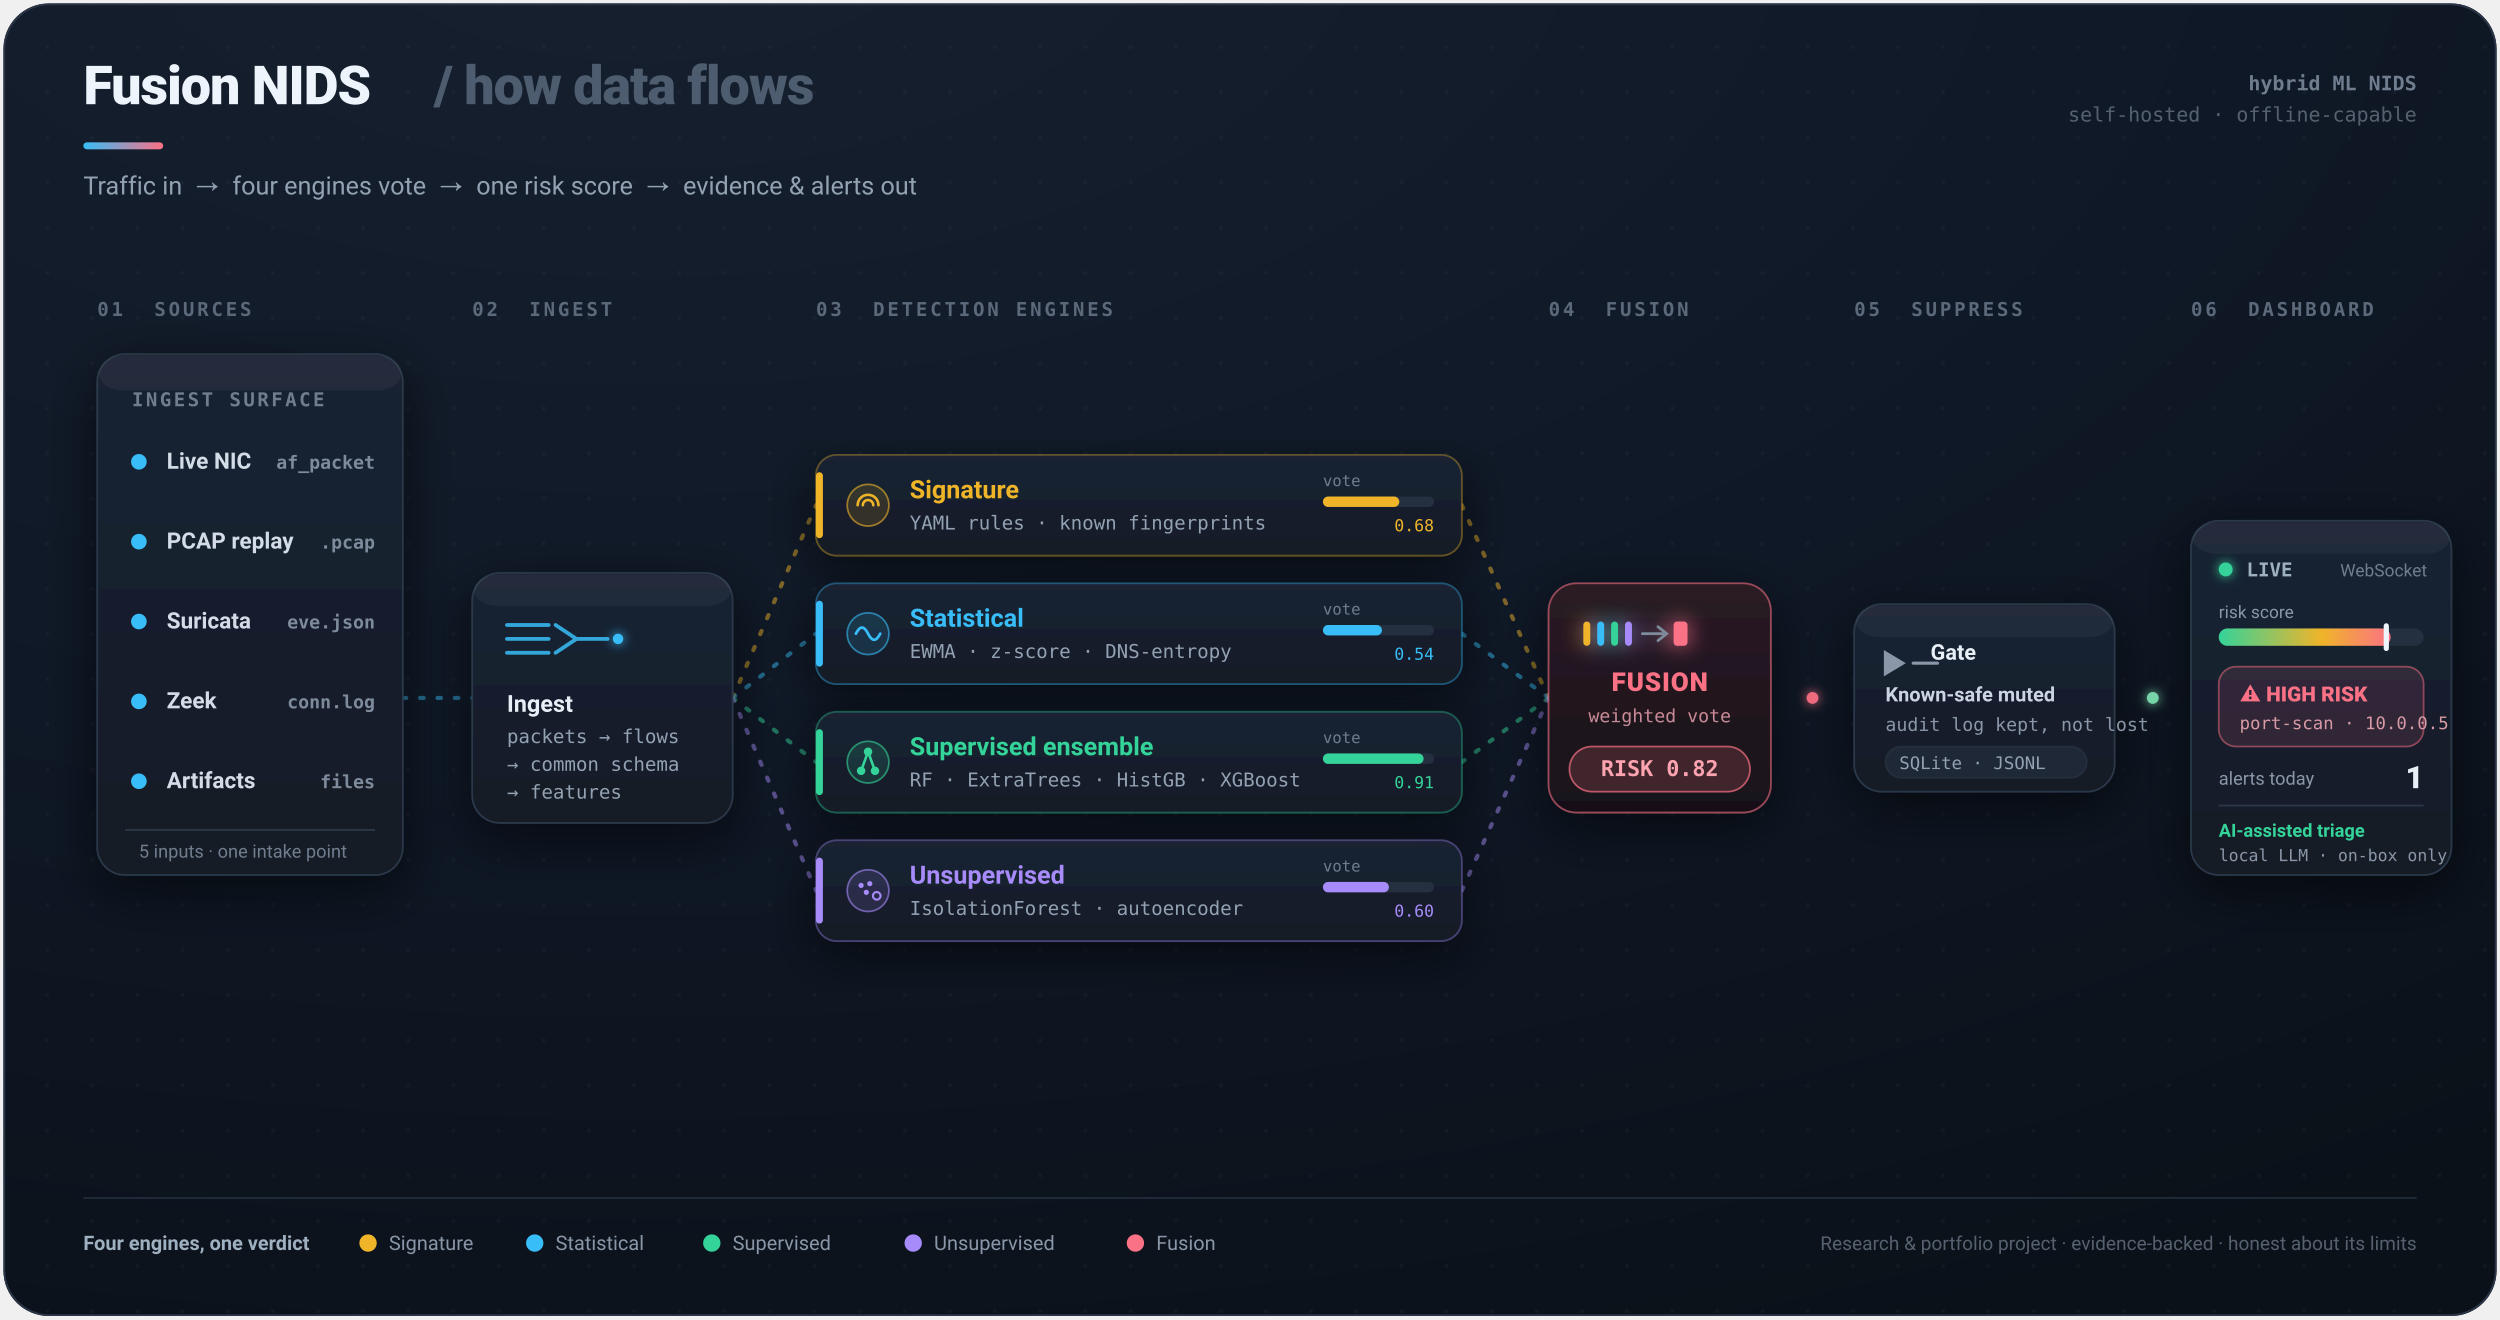
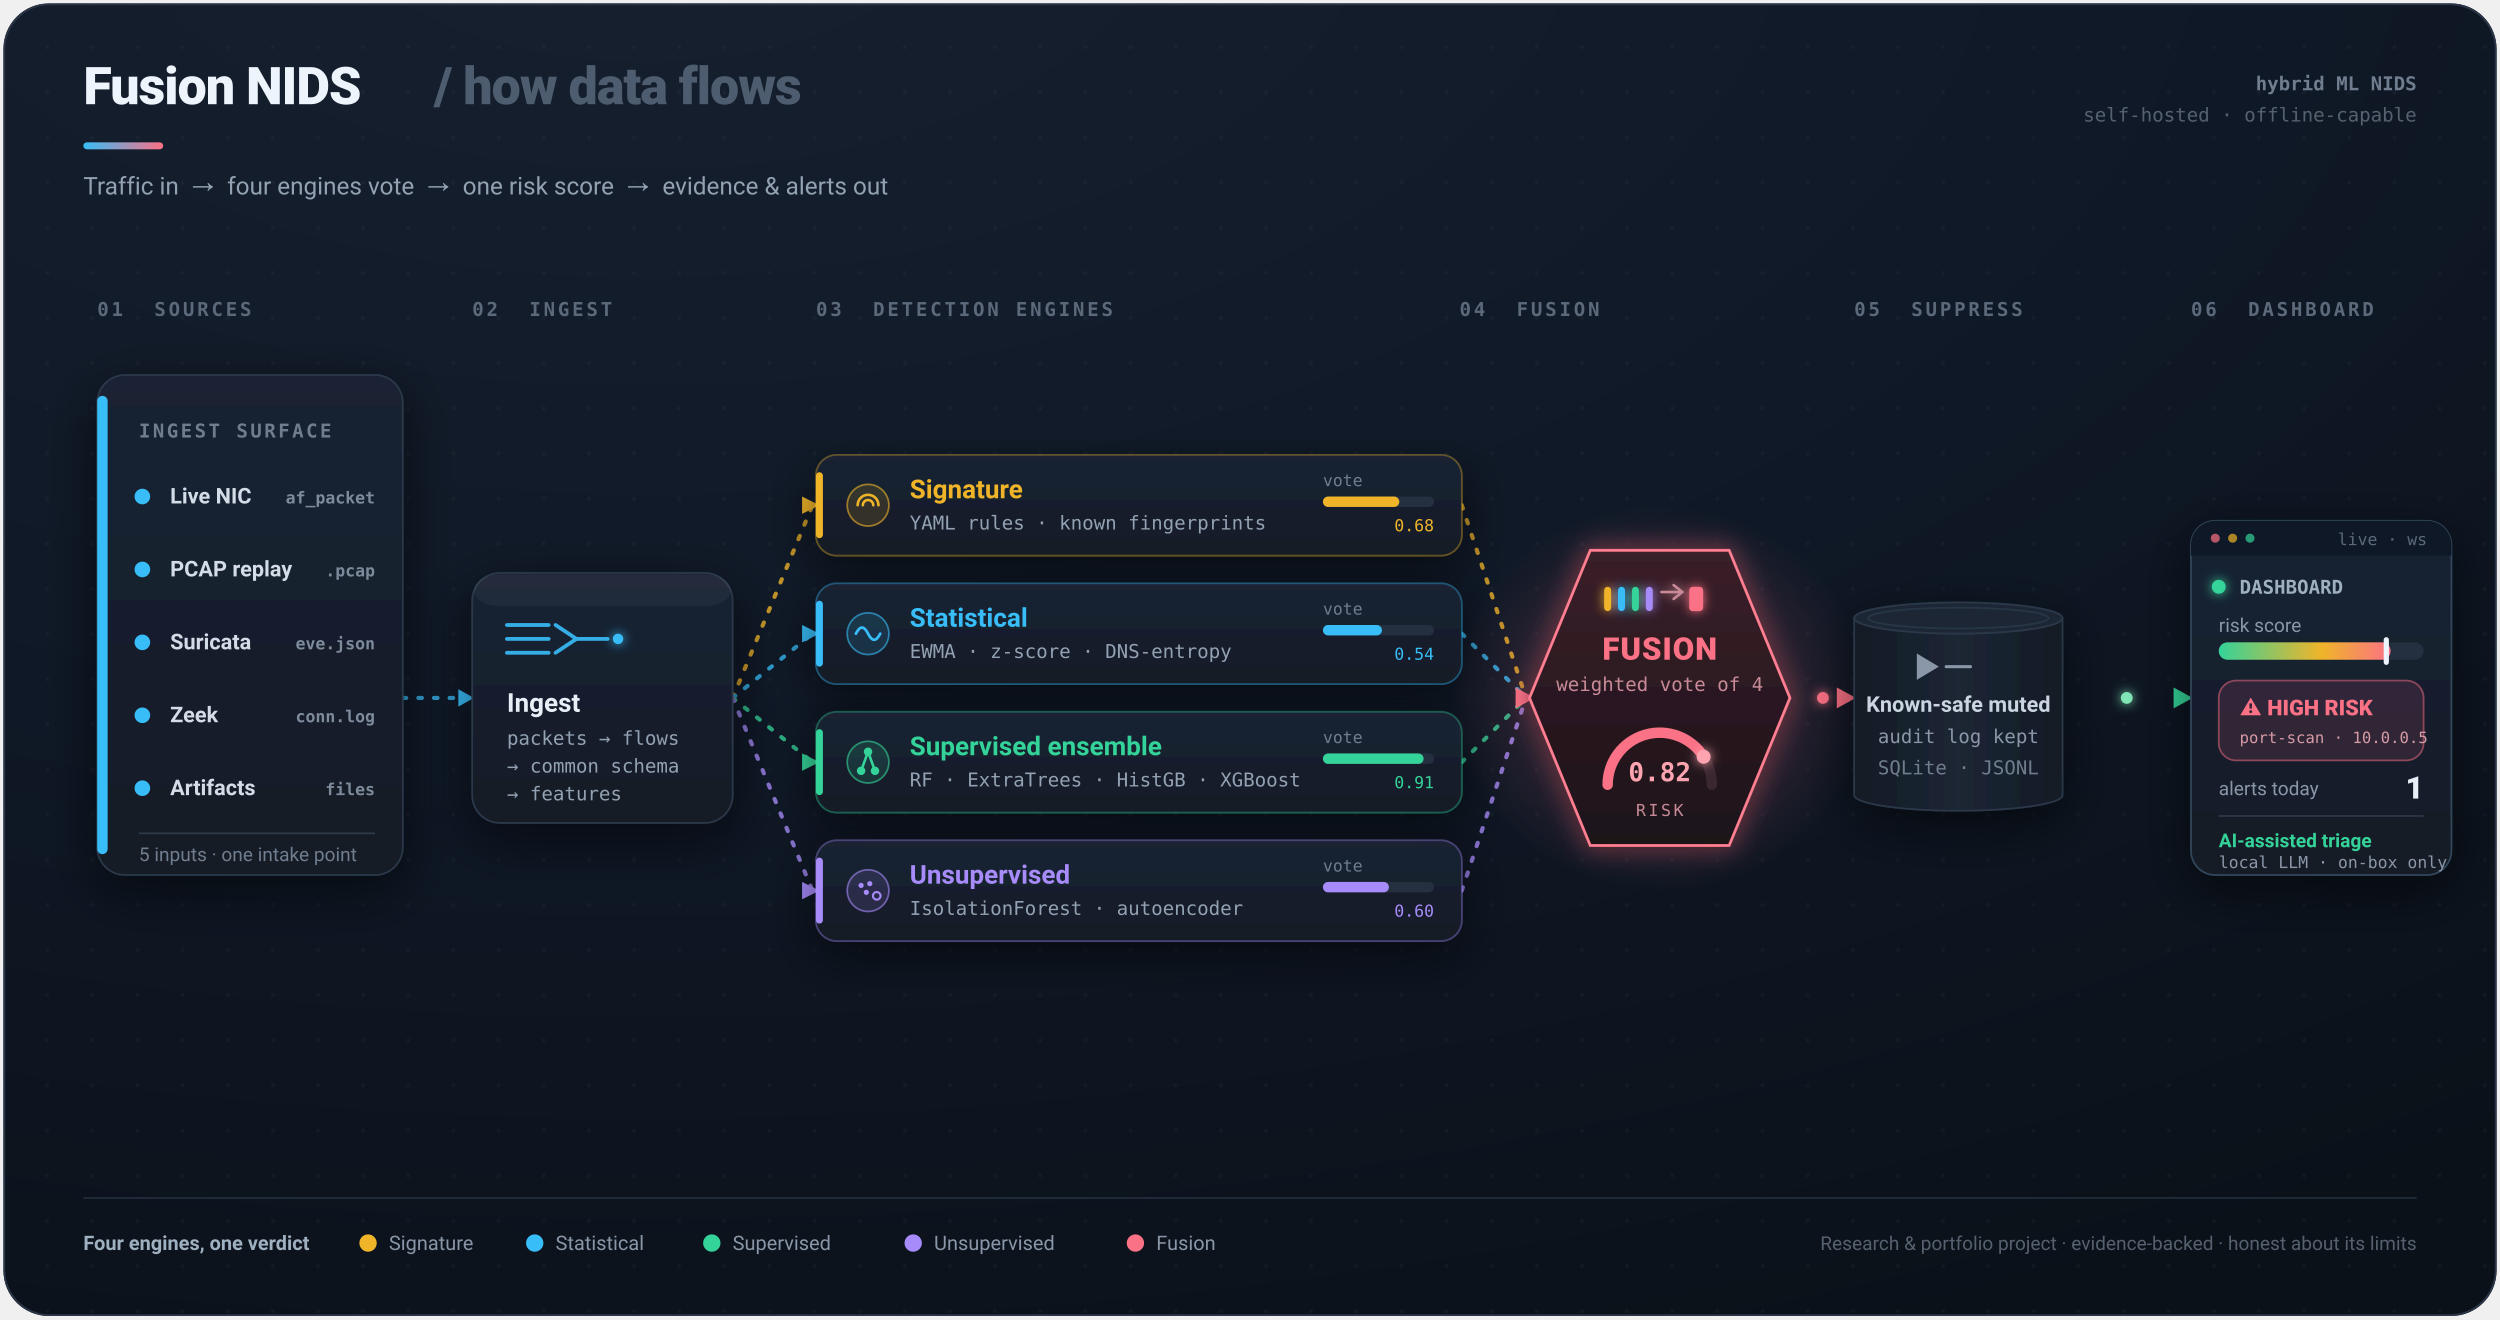
<svg xmlns="http://www.w3.org/2000/svg" viewBox="0 0 1440 760" font-family="ui-sans-serif,system-ui,-apple-system,Segoe UI,Roboto,Helvetica,Arial,sans-serif">
  <defs>
    <radialGradient id="bg" cx="26%" cy="-8%" r="120%">
      <stop offset="0" stop-color="#16202e" />
      <stop offset="0.55" stop-color="#0f1826" />
      <stop offset="1" stop-color="#0b1119" />
    </radialGradient>
    <linearGradient id="surf" x1="0" y1="0" x2="0" y2="1">
      <stop offset="0" stop-color="#1a2434" />
      <stop offset="1" stop-color="#121a26" />
    </linearGradient>
    <linearGradient id="surfFusion" x1="0" y1="0" x2="0" y2="1">
-       <stop offset="0" stop-color="#2a1b24" />
-       <stop offset="1" stop-color="#181119" />
+       <stop offset="0" stop-color="#3a2029" />
+       <stop offset="1" stop-color="#1c1219" />
+     </linearGradient>
+     <linearGradient id="cyl" x1="0" y1="0" x2="1" y2="0">
+       <stop offset="0" stop-color="#131b26" />
+       <stop offset="0.5" stop-color="#1c2634" />
+       <stop offset="1" stop-color="#131b26" />
    </linearGradient>
    <linearGradient id="pipe" x1="0" y1="0" x2="1" y2="0">
      <stop offset="0" stop-color="#fb7185" />
      <stop offset="1" stop-color="#34d399" />
    </linearGradient>
    <linearGradient id="meter" x1="0" y1="0" x2="1" y2="0">
      <stop offset="0" stop-color="#34d399" />
      <stop offset="0.6" stop-color="#f0b429" />
      <stop offset="1" stop-color="#fb7185" />
    </linearGradient>
    <linearGradient id="titleAccent" x1="0" y1="0" x2="1" y2="0">
      <stop offset="0" stop-color="#38bdf8" />
      <stop offset="1" stop-color="#fb7185" />
    </linearGradient>
+     <radialGradient id="halo" cx="50%" cy="50%" r="50%">
+       <stop offset="0" stop-color="#fb7185" stop-opacity="0.30" />
+       <stop offset="1" stop-color="#fb7185" stop-opacity="0" />
+     </radialGradient>
    <pattern id="dots" width="26" height="26" patternUnits="userSpaceOnUse">
      <circle cx="1.2" cy="1.2" r="1.2" fill="#ffffff" opacity="0.028" />
    </pattern>
    <filter id="nodeSh" x="-30%" y="-30%" width="160%" height="180%">
      <feDropShadow dx="0" dy="9" stdDeviation="15" flood-color="#000000" flood-opacity="0.55" />
    </filter>
-     <filter id="glowRose" x="-80%" y="-80%" width="260%" height="260%">
-       <feGaussianBlur stdDeviation="6" result="b" />
+     <filter id="glowRose" x="-120%" y="-120%" width="340%" height="340%">
+       <feGaussianBlur stdDeviation="7" result="b" />
      <feMerge>
        <feMergeNode in="b" />
        <feMergeNode in="SourceGraphic" />
      </feMerge>
    </filter>
-     <filter id="glowSm" x="-120%" y="-120%" width="340%" height="340%">
+     <filter id="glowSm" x="-140%" y="-140%" width="380%" height="380%">
      <feGaussianBlur stdDeviation="3" result="b" />
      <feMerge>
        <feMergeNode in="b" />
        <feMergeNode in="SourceGraphic" />
      </feMerge>
    </filter>
  </defs>
  <rect x="2" y="2" width="1436" height="756" rx="26" fill="url(#bg)" />
  <rect x="2" y="2" width="1436" height="756" rx="26" fill="url(#dots)" />
-   <rect x="2.5" y="2.5" width="1435" height="755" rx="26" fill="none" stroke="#2b3648" stroke-width="1" />
+   <rect x="2.5" y="2.5" width="1435" height="755" rx="26" fill="none" stroke="#2b3648" />
  <rect x="48" y="82" width="46" height="4" rx="2" fill="url(#titleAccent)" />
-   <text x="48" y="60" font-size="31" font-weight="800" fill="#eef4fb" letter-spacing="-0.6">Fusion NIDS</text>
-   <text x="250" y="60" font-size="31" font-weight="800" fill="#4d5c6f" letter-spacing="-0.6">/ how data flows</text>
-   <text x="48" y="112" font-size="14.5" fill="#93a2b3">Traffic in  →  four engines vote  →  one risk score  →  evidence &amp; alerts out</text>
-   <text x="1392" y="52" text-anchor="end" font-size="11.5" font-weight="600" fill="#6f7d8e" font-family="ui-monospace,SFMono-Regular,Consolas,monospace">hybrid ML NIDS</text>
-   <text x="1392" y="70" text-anchor="end" font-size="11.5" fill="#56616f" font-family="ui-monospace,SFMono-Regular,Consolas,monospace">self-hosted · offline-capable</text>
+   <text x="48" y="60" font-size="30" font-weight="800" fill="#eef4fb" letter-spacing="-0.6">Fusion NIDS</text>
+   <text x="250" y="60" font-size="30" font-weight="800" fill="#4d5c6f" letter-spacing="-0.6">/ how data flows</text>
+   <text x="48" y="112" font-size="14" fill="#93a2b3">Traffic in  →  four engines vote  →  one risk score  →  evidence &amp; alerts out</text>
+   <text x="1392" y="52" text-anchor="end" font-size="11" font-weight="600" fill="#6f7d8e" font-family="ui-monospace,SFMono-Regular,Consolas,monospace">hybrid ML NIDS</text>
+   <text x="1392" y="70" text-anchor="end" font-size="11" fill="#56616f" font-family="ui-monospace,SFMono-Regular,Consolas,monospace">self-hosted · offline-capable</text>
  <g font-family="ui-monospace,SFMono-Regular,Consolas,monospace" font-size="11" font-weight="700" letter-spacing="1.6" fill="#5b697a">
    <text x="56" y="182">01  SOURCES</text>
    <text x="272" y="182">02  INGEST</text>
    <text x="470" y="182">03  DETECTION ENGINES</text>
-     <text x="892" y="182">04  FUSION</text>
+     <text x="881" y="182" text-anchor="middle">04  FUSION</text>
    <text x="1068" y="182">05  SUPPRESS</text>
    <text x="1262" y="182">06  DASHBOARD</text>
  </g>
-   <g fill="none" stroke-linecap="round">
-     <path d="M422,402 L470,291" stroke="#f0b429" stroke-width="2.4" opacity="0.5" stroke-dasharray="2 8">
-       <animate attributeName="stroke-dashoffset" values="20;0" dur="0.9s" repeatCount="indefinite" />
-     </path>
-     <path d="M422,402 L470,365" stroke="#38bdf8" stroke-width="2.4" opacity="0.5" stroke-dasharray="2 8">
-       <animate attributeName="stroke-dashoffset" values="20;0" dur="0.9s" begin="0.15s" repeatCount="indefinite" />
-     </path>
-     <path d="M422,402 L470,439" stroke="#34d399" stroke-width="2.4" opacity="0.5" stroke-dasharray="2 8">
-       <animate attributeName="stroke-dashoffset" values="20;0" dur="0.9s" begin="0.3s" repeatCount="indefinite" />
-     </path>
-     <path d="M422,402 L470,513" stroke="#a78bfa" stroke-width="2.4" opacity="0.5" stroke-dasharray="2 8">
-       <animate attributeName="stroke-dashoffset" values="20;0" dur="0.9s" begin="0.45s" repeatCount="indefinite" />
-     </path>
-   </g>
-   <g fill="none" stroke-linecap="round">
-     <path d="M842,291 L892,402" stroke="#f0b429" stroke-width="2.4" opacity="0.5" stroke-dasharray="2 8">
-       <animate attributeName="stroke-dashoffset" values="20;0" dur="0.9s" begin="0.5s" repeatCount="indefinite" />
-     </path>
-     <path d="M842,365 L892,402" stroke="#38bdf8" stroke-width="2.4" opacity="0.5" stroke-dasharray="2 8">
-       <animate attributeName="stroke-dashoffset" values="20;0" dur="0.9s" begin="0.6s" repeatCount="indefinite" />
-     </path>
-     <path d="M842,439 L892,402" stroke="#34d399" stroke-width="2.4" opacity="0.5" stroke-dasharray="2 8">
-       <animate attributeName="stroke-dashoffset" values="20;0" dur="0.9s" begin="0.7s" repeatCount="indefinite" />
-     </path>
-     <path d="M842,513 L892,402" stroke="#a78bfa" stroke-width="2.4" opacity="0.5" stroke-dasharray="2 8">
-       <animate attributeName="stroke-dashoffset" values="20;0" dur="0.9s" begin="0.8s" repeatCount="indefinite" />
-     </path>
-   </g>
-   <line x1="232" y1="402" x2="272" y2="402" stroke="#38bdf8" stroke-width="2.4" opacity="0.5" stroke-dasharray="2 8" stroke-linecap="round">
-     <animate attributeName="stroke-dashoffset" values="20;0" dur="0.9s" repeatCount="indefinite" />
-   </line>
-   <line x1="1020" y1="402" x2="1068" y2="402" stroke="url(#pipe)" stroke-width="5" opacity="0.75" stroke-linecap="round" />
-   <line x1="1218" y1="402" x2="1262" y2="402" stroke="url(#pipe)" stroke-width="5" opacity="0.75" stroke-linecap="round" />
+   <g fill="none" stroke-linecap="round" stroke-width="2.4" opacity="0.8">
+     <path d="M232,402 L272,402" stroke="#38bdf8" stroke-dasharray="2 7">
+       <animate attributeName="stroke-dashoffset" values="18;0" dur="0.9s" repeatCount="indefinite" />
+     </path>
+     <path d="M422,402 L468,291" stroke="#f0b429" stroke-dasharray="2 7">
+       <animate attributeName="stroke-dashoffset" values="18;0" dur="0.9s" repeatCount="indefinite" />
+     </path>
+     <path d="M422,402 L468,365" stroke="#38bdf8" stroke-dasharray="2 7">
+       <animate attributeName="stroke-dashoffset" values="18;0" dur="0.9s" begin="0.15s" repeatCount="indefinite" />
+     </path>
+     <path d="M422,402 L468,439" stroke="#34d399" stroke-dasharray="2 7">
+       <animate attributeName="stroke-dashoffset" values="18;0" dur="0.9s" begin="0.3s" repeatCount="indefinite" />
+     </path>
+     <path d="M422,402 L468,513" stroke="#a78bfa" stroke-dasharray="2 7">
+       <animate attributeName="stroke-dashoffset" values="18;0" dur="0.9s" begin="0.45s" repeatCount="indefinite" />
+     </path>
+     <path d="M842,291 L879,402" stroke="#f0b429" stroke-dasharray="2 7">
+       <animate attributeName="stroke-dashoffset" values="18;0" dur="0.9s" begin="0.5s" repeatCount="indefinite" />
+     </path>
+     <path d="M842,365 L879,402" stroke="#38bdf8" stroke-dasharray="2 7">
+       <animate attributeName="stroke-dashoffset" values="18;0" dur="0.9s" begin="0.6s" repeatCount="indefinite" />
+     </path>
+     <path d="M842,439 L879,402" stroke="#34d399" stroke-dasharray="2 7">
+       <animate attributeName="stroke-dashoffset" values="18;0" dur="0.9s" begin="0.7s" repeatCount="indefinite" />
+     </path>
+     <path d="M842,513 L879,402" stroke="#a78bfa" stroke-dasharray="2 7">
+       <animate attributeName="stroke-dashoffset" values="18;0" dur="0.9s" begin="0.8s" repeatCount="indefinite" />
+     </path>
+   </g>
+   <g>
+     <path d="M264,397 L273,402 L264,407 Z" fill="#38bdf8" />
+     <path d="M462,286 L472,291 L462,296 Z" fill="#f0b429" />
+     <path d="M462,360 L472,365 L462,370 Z" fill="#38bdf8" />
+     <path d="M462,434 L472,439 L462,444 Z" fill="#34d399" />
+     <path d="M462,508 L472,513 L462,518 Z" fill="#a78bfa" />
+     <path d="M873,396 L884,402 L873,408 Z" fill="#fb7185" />
+   </g>
+   <line x1="1031" y1="402" x2="1068" y2="402" stroke="url(#pipe)" stroke-width="5" opacity="0.8" stroke-linecap="round" />
+   <line x1="1188" y1="402" x2="1262" y2="402" stroke="url(#pipe)" stroke-width="5" opacity="0.8" stroke-linecap="round" />
+   <path d="M1058,396 L1069,402 L1058,408 Z" fill="#fb7185" />
+   <path d="M1252,396 L1263,402 L1252,408 Z" fill="#34d399" />
  <g filter="url(#glowSm)">
-     <circle r="3.4" cx="1044" cy="402" fill="#fb7185">
-       <animate attributeName="cx" values="1020;1068" dur="1.1s" repeatCount="indefinite" />
+     <circle r="3.4" cx="1050" cy="402" fill="#fb7185">
+       <animate attributeName="cx" values="1031;1068" dur="1.1s" repeatCount="indefinite" />
    </circle>
-     <circle r="3.4" cx="1240" cy="402" fill="#7fe6b6">
-       <animate attributeName="cx" values="1218;1262" dur="1.1s" begin="0.4s" repeatCount="indefinite" />
+     <circle r="3.4" cx="1225" cy="402" fill="#7fe6b6">
+       <animate attributeName="cx" values="1188;1262" dur="1.1s" begin="0.4s" repeatCount="indefinite" />
    </circle>
  </g>
  <g filter="url(#nodeSh)">
-     <rect x="56" y="204" width="176" height="300" rx="16" fill="url(#surf)" stroke="#2c3949" />
-   </g>
-   <rect x="57" y="205" width="174" height="20" rx="14" fill="#ffffff" opacity="0.04" />
-   <text x="76" y="234" font-size="11" font-weight="700" letter-spacing="1.4" fill="#6f7d8e" font-family="ui-monospace,SFMono-Regular,Consolas,monospace">INGEST SURFACE</text>
-   <g font-size="13" font-weight="600" fill="#d4dde7">
-     <g>
-       <circle cx="80" cy="266" r="4.5" fill="#38bdf8" />
-       <text x="96" y="270">Live NIC</text>
-       <text x="216" y="270" text-anchor="end" font-size="10.5" fill="#7d8b9c" font-family="ui-monospace,SFMono-Regular,Consolas,monospace">af_packet</text>
-     </g>
-     <g>
-       <circle cx="80" cy="312" r="4.5" fill="#38bdf8" />
-       <text x="96" y="316">PCAP replay</text>
-       <text x="216" y="316" text-anchor="end" font-size="10.5" fill="#7d8b9c" font-family="ui-monospace,SFMono-Regular,Consolas,monospace">.pcap</text>
-     </g>
-     <g>
-       <circle cx="80" cy="358" r="4.5" fill="#38bdf8" />
-       <text x="96" y="362">Suricata</text>
-       <text x="216" y="362" text-anchor="end" font-size="10.5" fill="#7d8b9c" font-family="ui-monospace,SFMono-Regular,Consolas,monospace">eve.json</text>
-     </g>
-     <g>
-       <circle cx="80" cy="404" r="4.5" fill="#38bdf8" />
-       <text x="96" y="408">Zeek</text>
-       <text x="216" y="408" text-anchor="end" font-size="10.5" fill="#7d8b9c" font-family="ui-monospace,SFMono-Regular,Consolas,monospace">conn.log</text>
-     </g>
-     <g>
-       <circle cx="80" cy="450" r="4.5" fill="#38bdf8" />
-       <text x="96" y="454">Artifacts</text>
-       <text x="216" y="454" text-anchor="end" font-size="10.5" fill="#7d8b9c" font-family="ui-monospace,SFMono-Regular,Consolas,monospace">files</text>
-     </g>
-   </g>
-   <line x1="72" y1="478" x2="216" y2="478" stroke="#2c3949" />
-   <text x="80" y="494" font-size="10.5" fill="#6f7d8e">5 inputs · one intake point</text>
+     <rect x="56" y="216" width="176" height="288" rx="16" fill="url(#surf)" stroke="#2c3949" />
+   </g>
+   <rect x="56" y="228" width="6" height="264" rx="3" fill="#38bdf8" />
+   <text x="80" y="252" font-size="11" font-weight="700" letter-spacing="1.4" fill="#6f7d8e" font-family="ui-monospace,SFMono-Regular,Consolas,monospace">INGEST SURFACE</text>
+   <g font-size="12.5" font-weight="600" fill="#d4dde7">
+     <g>
+       <circle cx="82" cy="286" r="4.5" fill="#38bdf8" />
+       <text x="98" y="290">Live NIC</text>
+       <text x="216" y="290" text-anchor="end" font-size="9.5" fill="#7d8b9c" font-family="ui-monospace,SFMono-Regular,Consolas,monospace">af_packet</text>
+     </g>
+     <g>
+       <circle cx="82" cy="328" r="4.5" fill="#38bdf8" />
+       <text x="98" y="332">PCAP replay</text>
+       <text x="216" y="332" text-anchor="end" font-size="9.5" fill="#7d8b9c" font-family="ui-monospace,SFMono-Regular,Consolas,monospace">.pcap</text>
+     </g>
+     <g>
+       <circle cx="82" cy="370" r="4.5" fill="#38bdf8" />
+       <text x="98" y="374">Suricata</text>
+       <text x="216" y="374" text-anchor="end" font-size="9.5" fill="#7d8b9c" font-family="ui-monospace,SFMono-Regular,Consolas,monospace">eve.json</text>
+     </g>
+     <g>
+       <circle cx="82" cy="412" r="4.5" fill="#38bdf8" />
+       <text x="98" y="416">Zeek</text>
+       <text x="216" y="416" text-anchor="end" font-size="9.5" fill="#7d8b9c" font-family="ui-monospace,SFMono-Regular,Consolas,monospace">conn.log</text>
+     </g>
+     <g>
+       <circle cx="82" cy="454" r="4.5" fill="#38bdf8" />
+       <text x="98" y="458">Artifacts</text>
+       <text x="216" y="458" text-anchor="end" font-size="9.5" fill="#7d8b9c" font-family="ui-monospace,SFMono-Regular,Consolas,monospace">files</text>
+     </g>
+   </g>
+   <line x1="80" y1="480" x2="216" y2="480" stroke="#2c3949" />
+   <text x="80" y="496" font-size="11" fill="#6f7d8e">5 inputs · one intake point</text>
  <g filter="url(#nodeSh)">
    <rect x="272" y="330" width="150" height="144" rx="16" fill="url(#surf)" stroke="#2c3949" />
  </g>
  <rect x="273" y="331" width="148" height="18" rx="14" fill="#ffffff" opacity="0.04" />
-   <g stroke="#38bdf8" stroke-width="2.2" stroke-linecap="round" opacity="0.85">
+   <g stroke="#38bdf8" stroke-width="2.2" stroke-linecap="round" opacity="0.9">
    <line x1="292" y1="360" x2="316" y2="360" />
    <line x1="292" y1="368" x2="316" y2="368" />
    <line x1="292" y1="376" x2="316" y2="376" />
    <path d="M320,360 L332,368 L320,376" fill="none" />
    <line x1="332" y1="368" x2="350" y2="368" />
  </g>
  <circle cx="356" cy="368" r="3" fill="#38bdf8" filter="url(#glowSm)" />
-   <text x="292" y="410" font-size="13.5" font-weight="700" fill="#e8eff7">Ingest</text>
-   <text x="292" y="428" font-size="11" fill="#93a2b3" font-family="ui-monospace,SFMono-Regular,Consolas,monospace">packets → flows</text>
-   <text x="292" y="444" font-size="11" fill="#93a2b3" font-family="ui-monospace,SFMono-Regular,Consolas,monospace">→ common schema</text>
-   <text x="292" y="460" font-size="11" fill="#93a2b3" font-family="ui-monospace,SFMono-Regular,Consolas,monospace">→ features</text>
+   <text x="292" y="410" font-size="15" font-weight="700" fill="#e8eff7">Ingest</text>
+   <text x="292" y="429" font-size="11" fill="#93a2b3" font-family="ui-monospace,SFMono-Regular,Consolas,monospace">packets → flows</text>
+   <text x="292" y="445" font-size="11" fill="#93a2b3" font-family="ui-monospace,SFMono-Regular,Consolas,monospace">→ common schema</text>
+   <text x="292" y="461" font-size="11" fill="#93a2b3" font-family="ui-monospace,SFMono-Regular,Consolas,monospace">→ features</text>
  <g filter="url(#nodeSh)">
    <rect x="470" y="262" width="372" height="58" rx="12" fill="url(#surf)" stroke="#f0b429" stroke-opacity="0.34" />
  </g>
  <rect x="470" y="272" width="4" height="38" rx="2" fill="#f0b429" />
  <circle cx="500" cy="291" r="12" fill="#f0b429" fill-opacity="0.14" stroke="#f0b429" stroke-opacity="0.6" />
  <g stroke="#f0b429" stroke-width="1.5" fill="none" stroke-linecap="round">
    <path d="M494,291 a6,6 0 0 1 12,0" />
    <path d="M497,291 a3,3 0 0 1 6,0" />
  </g>
-   <text x="524" y="287" font-size="14.5" font-weight="700" fill="#f0b429">Signature</text>
+   <text x="524" y="287" font-size="15" font-weight="700" fill="#f0b429">Signature</text>
  <text x="524" y="305" font-size="11" fill="#93a2b3" font-family="ui-monospace,SFMono-Regular,Consolas,monospace">YAML rules · known fingerprints</text>
-   <text x="762" y="280" font-size="9" fill="#6f7d8e" font-family="ui-monospace,SFMono-Regular,Consolas,monospace">vote</text>
+   <text x="762" y="280" font-size="9.5" fill="#6f7d8e" font-family="ui-monospace,SFMono-Regular,Consolas,monospace">vote</text>
  <rect x="762" y="286" width="64" height="6" rx="3" fill="#243040" />
  <rect x="762" y="286" width="44" height="6" rx="3" fill="#f0b429" />
  <text x="826" y="306" text-anchor="end" font-size="9.5" fill="#f0b429" font-family="ui-monospace,SFMono-Regular,Consolas,monospace">0.68</text>
  <g filter="url(#nodeSh)">
    <rect x="470" y="336" width="372" height="58" rx="12" fill="url(#surf)" stroke="#38bdf8" stroke-opacity="0.34" />
  </g>
  <rect x="470" y="346" width="4" height="38" rx="2" fill="#38bdf8" />
  <circle cx="500" cy="365" r="12" fill="#38bdf8" fill-opacity="0.14" stroke="#38bdf8" stroke-opacity="0.6" />
  <path d="M493,365 q3.5,-7 7,0 q3.5,7 7,0" stroke="#38bdf8" stroke-width="1.6" fill="none" stroke-linecap="round" />
-   <text x="524" y="361" font-size="14.5" font-weight="700" fill="#38bdf8">Statistical</text>
+   <text x="524" y="361" font-size="15" font-weight="700" fill="#38bdf8">Statistical</text>
  <text x="524" y="379" font-size="11" fill="#93a2b3" font-family="ui-monospace,SFMono-Regular,Consolas,monospace">EWMA · z-score · DNS-entropy</text>
-   <text x="762" y="354" font-size="9" fill="#6f7d8e" font-family="ui-monospace,SFMono-Regular,Consolas,monospace">vote</text>
+   <text x="762" y="354" font-size="9.5" fill="#6f7d8e" font-family="ui-monospace,SFMono-Regular,Consolas,monospace">vote</text>
  <rect x="762" y="360" width="64" height="6" rx="3" fill="#243040" />
  <rect x="762" y="360" width="34" height="6" rx="3" fill="#38bdf8" />
  <text x="826" y="380" text-anchor="end" font-size="9.5" fill="#38bdf8" font-family="ui-monospace,SFMono-Regular,Consolas,monospace">0.54</text>
  <g filter="url(#nodeSh)">
    <rect x="470" y="410" width="372" height="58" rx="12" fill="url(#surf)" stroke="#34d399" stroke-opacity="0.34" />
  </g>
  <rect x="470" y="420" width="4" height="38" rx="2" fill="#34d399" />
  <circle cx="500" cy="439" r="12" fill="#34d399" fill-opacity="0.14" stroke="#34d399" stroke-opacity="0.6" />
  <g stroke="#34d399" stroke-width="1.5" fill="#34d399">
    <circle cx="500" cy="433" r="1.7" />
    <circle cx="496" cy="444" r="1.7" />
    <circle cx="504" cy="444" r="1.7" />
    <path d="M500,433 L496,444 M500,433 L504,444" fill="none" stroke-linecap="round" />
  </g>
-   <text x="524" y="435" font-size="14.5" font-weight="700" fill="#34d399">Supervised ensemble</text>
+   <text x="524" y="435" font-size="15" font-weight="700" fill="#34d399">Supervised ensemble</text>
  <text x="524" y="453" font-size="11" fill="#93a2b3" font-family="ui-monospace,SFMono-Regular,Consolas,monospace">RF · ExtraTrees · HistGB · XGBoost</text>
-   <text x="762" y="428" font-size="9" fill="#6f7d8e" font-family="ui-monospace,SFMono-Regular,Consolas,monospace">vote</text>
+   <text x="762" y="428" font-size="9.5" fill="#6f7d8e" font-family="ui-monospace,SFMono-Regular,Consolas,monospace">vote</text>
  <rect x="762" y="434" width="64" height="6" rx="3" fill="#243040" />
  <rect x="762" y="434" width="58" height="6" rx="3" fill="#34d399" />
  <text x="826" y="454" text-anchor="end" font-size="9.5" fill="#34d399" font-family="ui-monospace,SFMono-Regular,Consolas,monospace">0.91</text>
  <g filter="url(#nodeSh)">
    <rect x="470" y="484" width="372" height="58" rx="12" fill="url(#surf)" stroke="#a78bfa" stroke-opacity="0.34" />
  </g>
  <rect x="470" y="494" width="4" height="38" rx="2" fill="#a78bfa" />
  <circle cx="500" cy="513" r="12" fill="#a78bfa" fill-opacity="0.14" stroke="#a78bfa" stroke-opacity="0.6" />
  <g fill="#a78bfa">
    <circle cx="496" cy="510" r="1.5" />
    <circle cx="501" cy="509" r="1.5" />
    <circle cx="499" cy="514" r="1.5" />
    <circle cx="505" cy="516" r="2.2" fill="none" stroke="#a78bfa" stroke-width="1.2" />
  </g>
-   <text x="524" y="509" font-size="14.5" font-weight="700" fill="#a78bfa">Unsupervised</text>
+   <text x="524" y="509" font-size="15" font-weight="700" fill="#a78bfa">Unsupervised</text>
  <text x="524" y="527" font-size="11" fill="#93a2b3" font-family="ui-monospace,SFMono-Regular,Consolas,monospace">IsolationForest · autoencoder</text>
-   <text x="762" y="502" font-size="9" fill="#6f7d8e" font-family="ui-monospace,SFMono-Regular,Consolas,monospace">vote</text>
+   <text x="762" y="502" font-size="9.5" fill="#6f7d8e" font-family="ui-monospace,SFMono-Regular,Consolas,monospace">vote</text>
  <rect x="762" y="508" width="64" height="6" rx="3" fill="#243040" />
  <rect x="762" y="508" width="38" height="6" rx="3" fill="#a78bfa" />
  <text x="826" y="528" text-anchor="end" font-size="9.5" fill="#a78bfa" font-family="ui-monospace,SFMono-Regular,Consolas,monospace">0.60</text>
-   <g filter="url(#nodeSh)">
-     <rect x="892" y="336" width="128" height="132" rx="16" fill="url(#surfFusion)" stroke="#fb7185" stroke-opacity="0.55" />
-   </g>
+   <ellipse cx="956" cy="402" rx="120" ry="112" fill="url(#halo)" />
  <g filter="url(#glowRose)">
-     <rect x="912" y="358" width="4" height="14" rx="2" fill="#f0b429" />
-     <rect x="920" y="358" width="4" height="14" rx="2" fill="#38bdf8" />
-     <rect x="928" y="358" width="4" height="14" rx="2" fill="#34d399" />
-     <rect x="936" y="358" width="4" height="14" rx="2" fill="#a78bfa" />
-     <path d="M946,365 L958,365" stroke="#7d8b9c" stroke-width="1.6" fill="none" stroke-linecap="round" />
-     <path d="M955,361 L960,365 L955,369" stroke="#7d8b9c" stroke-width="1.6" fill="none" stroke-linecap="round" />
-     <rect x="964" y="358" width="8" height="14" rx="2" fill="#fb7185" />
-   </g>
-   <text x="956" y="398" text-anchor="middle" font-size="15" font-weight="800" fill="#fb7185" letter-spacing="0.5">FUSION</text>
-   <text x="956" y="416" text-anchor="middle" font-size="10.5" fill="#c98a97" font-family="ui-monospace,SFMono-Regular,Consolas,monospace">weighted vote</text>
-   <rect x="904" y="430" width="104" height="26" rx="13" fill="#fb7185" fill-opacity="0.16" stroke="#fb7185" stroke-opacity="0.7" />
-   <text x="956" y="447" text-anchor="middle" font-size="12.5" font-weight="800" fill="#fda4b0" font-family="ui-monospace,SFMono-Regular,Consolas,monospace">RISK 0.82</text>
-   <g filter="url(#nodeSh)">
-     <rect x="1068" y="348" width="150" height="108" rx="16" fill="url(#surf)" stroke="#2c3949" />
-   </g>
-   <rect x="1069" y="349" width="148" height="18" rx="14" fill="#ffffff" opacity="0.04" />
+     <path d="M881,402 L916,317 L996,317 L1031,402 L996,487 L916,487 Z" fill="url(#surfFusion)" stroke="#fb7185" stroke-width="1.6" />
+   </g>
+   <path d="M881,402 L916,317 L996,317 L1031,402 L996,487 L916,487 Z" fill="none" stroke="#fda4b0" stroke-opacity="0.35" />
+   <g filter="url(#glowSm)">
+     <rect x="924" y="338" width="4" height="14" rx="2" fill="#f0b429" />
+     <rect x="932" y="338" width="4" height="14" rx="2" fill="#38bdf8" />
+     <rect x="940" y="338" width="4" height="14" rx="2" fill="#34d399" />
+     <rect x="948" y="338" width="4" height="14" rx="2" fill="#a78bfa" />
+     <path d="M957,341 L967,341 M964,337 L969,341 L964,345" stroke="#c98a97" stroke-width="1.5" fill="none" stroke-linecap="round" />
+     <rect x="973" y="338" width="8" height="14" rx="2" fill="#fb7185" />
+   </g>
+   <text x="956" y="380" text-anchor="middle" font-size="18" font-weight="800" fill="#fb7185" letter-spacing="0.5">FUSION</text>
+   <text x="956" y="398" text-anchor="middle" font-size="11" fill="#c98a97" font-family="ui-monospace,SFMono-Regular,Consolas,monospace">weighted vote of 4</text>
+   <path d="M926,452 A30,30 0 0 1 986,452" fill="none" stroke="#3a2730" stroke-width="6" stroke-linecap="round" />
+   <path d="M926,452 A30,30 0 0 1 981.3,435.9" fill="none" stroke="#fb7185" stroke-width="6" stroke-linecap="round" />
+   <circle cx="981.3" cy="435.9" r="4" fill="#fda4b0" filter="url(#glowSm)" />
+   <text x="956" y="450" text-anchor="middle" font-size="15" font-weight="800" fill="#fda4b0" font-family="ui-monospace,SFMono-Regular,Consolas,monospace">0.82</text>
+   <text x="956" y="470" text-anchor="middle" font-size="9.5" fill="#c98a97" font-family="ui-monospace,SFMono-Regular,Consolas,monospace" letter-spacing="1.5">RISK</text>
+   <g filter="url(#nodeSh)">
+     <path d="M1068,356 L1068,458 A60,9 0 0 0 1188,458 L1188,356" fill="url(#cyl)" stroke="#2c3949" />
+     <ellipse cx="1128" cy="356" rx="60" ry="9" fill="#1e2836" stroke="#2c3949" />
+   </g>
+   <ellipse cx="1128" cy="356" rx="52" ry="6" fill="none" stroke="#33465a" stroke-opacity="0.5" />
  <g stroke="#8a97a8" stroke-width="1.8" fill="none" stroke-linecap="round">
-     <path d="M1086,376 L1096,382 L1086,388 Z" fill="#8a97a8" />
-     <path d="M1102,382 L1116,382" />
-   </g>
-   <text x="1112" y="380" font-size="12.5" font-weight="700" fill="#e8eff7">Gate</text>
-   <text x="1086" y="404" font-size="11.5" font-weight="600" fill="#cbd5e1">Known-safe muted</text>
-   <text x="1086" y="421" font-size="10.5" fill="#8a97a8" font-family="ui-monospace,SFMono-Regular,Consolas,monospace">audit log kept, not lost</text>
-   <rect x="1086" y="430" width="116" height="18" rx="9" fill="#1e2836" stroke="#33415260" />
-   <text x="1094" y="443" font-size="10" fill="#93a2b3" font-family="ui-monospace,SFMono-Regular,Consolas,monospace">SQLite · JSONL</text>
-   <g filter="url(#nodeSh)">
-     <rect x="1262" y="300" width="150" height="204" rx="16" fill="url(#surf)" stroke="#2c3949" />
-   </g>
-   <rect x="1263" y="301" width="148" height="18" rx="14" fill="#ffffff" opacity="0.04" />
-   <circle cx="1282" cy="328" r="4" fill="#34d399" filter="url(#glowSm)" />
-   <text x="1294" y="332" font-size="11" font-weight="700" fill="#9fb0c0" font-family="ui-monospace,SFMono-Regular,Consolas,monospace">LIVE</text>
-   <text x="1398" y="332" text-anchor="end" font-size="10" fill="#6f7d8e">WebSocket</text>
-   <text x="1278" y="356" font-size="10" fill="#8a97a8">risk score</text>
-   <rect x="1278" y="362" width="118" height="10" rx="5" fill="#243040" />
-   <rect x="1278" y="362" width="99" height="10" rx="5" fill="url(#meter)" />
-   <rect x="1373" y="359" width="3" height="16" rx="1.5" fill="#eef4fb" />
-   <rect x="1278" y="384" width="118" height="46" rx="10" fill="#fb7185" fill-opacity="0.12" stroke="#fb7185" stroke-opacity="0.5" />
-   <text x="1290" y="404" font-size="12" font-weight="800" fill="#fb7185">⚠ HIGH RISK</text>
-   <text x="1290" y="420" font-size="10" fill="#d79aa6" font-family="ui-monospace,SFMono-Regular,Consolas,monospace">port-scan · 10.0.0.5</text>
-   <text x="1278" y="452" font-size="10.5" fill="#8a97a8">alerts today</text>
-   <text x="1396" y="454" text-anchor="end" font-size="18" font-weight="800" fill="#e8eff7">1</text>
-   <line x1="1278" y1="464" x2="1396" y2="464" stroke="#2c3949" />
-   <text x="1278" y="482" font-size="10.5" font-weight="700" fill="#34d399">AI-assisted triage</text>
-   <text x="1278" y="496" font-size="9.5" fill="#8a97a8" font-family="ui-monospace,SFMono-Regular,Consolas,monospace">local LLM · on-box only</text>
+     <path d="M1105,378 L1115,384 L1105,390 Z" fill="#8a97a8" />
+     <path d="M1121,384 L1135,384" />
+   </g>
+   <text x="1128" y="410" text-anchor="middle" font-size="12.5" font-weight="600" fill="#cbd5e1">Known-safe muted</text>
+   <text x="1128" y="428" text-anchor="middle" font-size="11" fill="#8a97a8" font-family="ui-monospace,SFMono-Regular,Consolas,monospace">audit log kept</text>
+   <text x="1128" y="446" text-anchor="middle" font-size="11" fill="#6f7d8e" font-family="ui-monospace,SFMono-Regular,Consolas,monospace">SQLite · JSONL</text>
+   <g filter="url(#nodeSh)">
+     <rect x="1262" y="300" width="150" height="204" rx="14" fill="url(#surf)" stroke="#33465a" />
+   </g>
+   <path d="M1262,314 a14,14 0 0 1 14,-14 h122 a14,14 0 0 1 14,14 v6 h-150 Z" fill="#0f1826" />
+   <circle cx="1276" cy="310" r="2.6" fill="#fb7185" fill-opacity="0.7" />
+   <circle cx="1286" cy="310" r="2.6" fill="#f0b429" fill-opacity="0.7" />
+   <circle cx="1296" cy="310" r="2.6" fill="#34d399" fill-opacity="0.7" />
+   <text x="1398" y="314" text-anchor="end" font-size="9.5" fill="#5b697a" font-family="ui-monospace,SFMono-Regular,Consolas,monospace">live · ws</text>
+   <circle cx="1278" cy="338" r="4" fill="#34d399" filter="url(#glowSm)" />
+   <text x="1290" y="342" font-size="11" font-weight="700" fill="#9fb0c0" font-family="ui-monospace,SFMono-Regular,Consolas,monospace">DASHBOARD</text>
+   <text x="1278" y="364" font-size="11" fill="#8a97a8">risk score</text>
+   <rect x="1278" y="370" width="118" height="10" rx="5" fill="#243040" />
+   <rect x="1278" y="370" width="99" height="10" rx="5" fill="url(#meter)" />
+   <rect x="1373" y="367" width="3" height="16" rx="1.5" fill="#eef4fb" />
+   <rect x="1278" y="392" width="118" height="46" rx="10" fill="#fb7185" fill-opacity="0.12" stroke="#fb7185" stroke-opacity="0.5" />
+   <text x="1290" y="412" font-size="12.5" font-weight="800" fill="#fb7185">⚠ HIGH RISK</text>
+   <text x="1290" y="428" font-size="9" fill="#d79aa6" font-family="ui-monospace,SFMono-Regular,Consolas,monospace">port-scan · 10.0.0.5</text>
+   <text x="1278" y="458" font-size="11" fill="#8a97a8">alerts today</text>
+   <text x="1396" y="460" text-anchor="end" font-size="18" font-weight="800" fill="#e8eff7">1</text>
+   <line x1="1278" y1="470" x2="1396" y2="470" stroke="#2c3949" />
+   <text x="1278" y="488" font-size="11" font-weight="700" fill="#34d399">AI-assisted triage</text>
+   <text x="1278" y="500" font-size="9.5" fill="#8a97a8" font-family="ui-monospace,SFMono-Regular,Consolas,monospace">local LLM · on-box only</text>
  <line x1="48" y1="690" x2="1392" y2="690" stroke="#212c3b" />
  <g font-size="11.5">
    <text x="48" y="720" font-weight="700" fill="#9fb0c0">Four engines, one verdict</text>
    <circle cx="212" cy="716" r="5" fill="#f0b429" />
    <text x="224" y="720" fill="#8a97a8">Signature</text>
    <circle cx="308" cy="716" r="5" fill="#38bdf8" />
    <text x="320" y="720" fill="#8a97a8">Statistical</text>
    <circle cx="410" cy="716" r="5" fill="#34d399" />
    <text x="422" y="720" fill="#8a97a8">Supervised</text>
    <circle cx="526" cy="716" r="5" fill="#a78bfa" />
    <text x="538" y="720" fill="#8a97a8">Unsupervised</text>
    <circle cx="654" cy="716" r="5" fill="#fb7185" />
    <text x="666" y="720" fill="#8a97a8">Fusion</text>
  </g>
  <text x="1392" y="720" text-anchor="end" font-size="11" fill="#56616f">Research &amp; portfolio project · evidence-backed · honest about its limits</text>
</svg>
